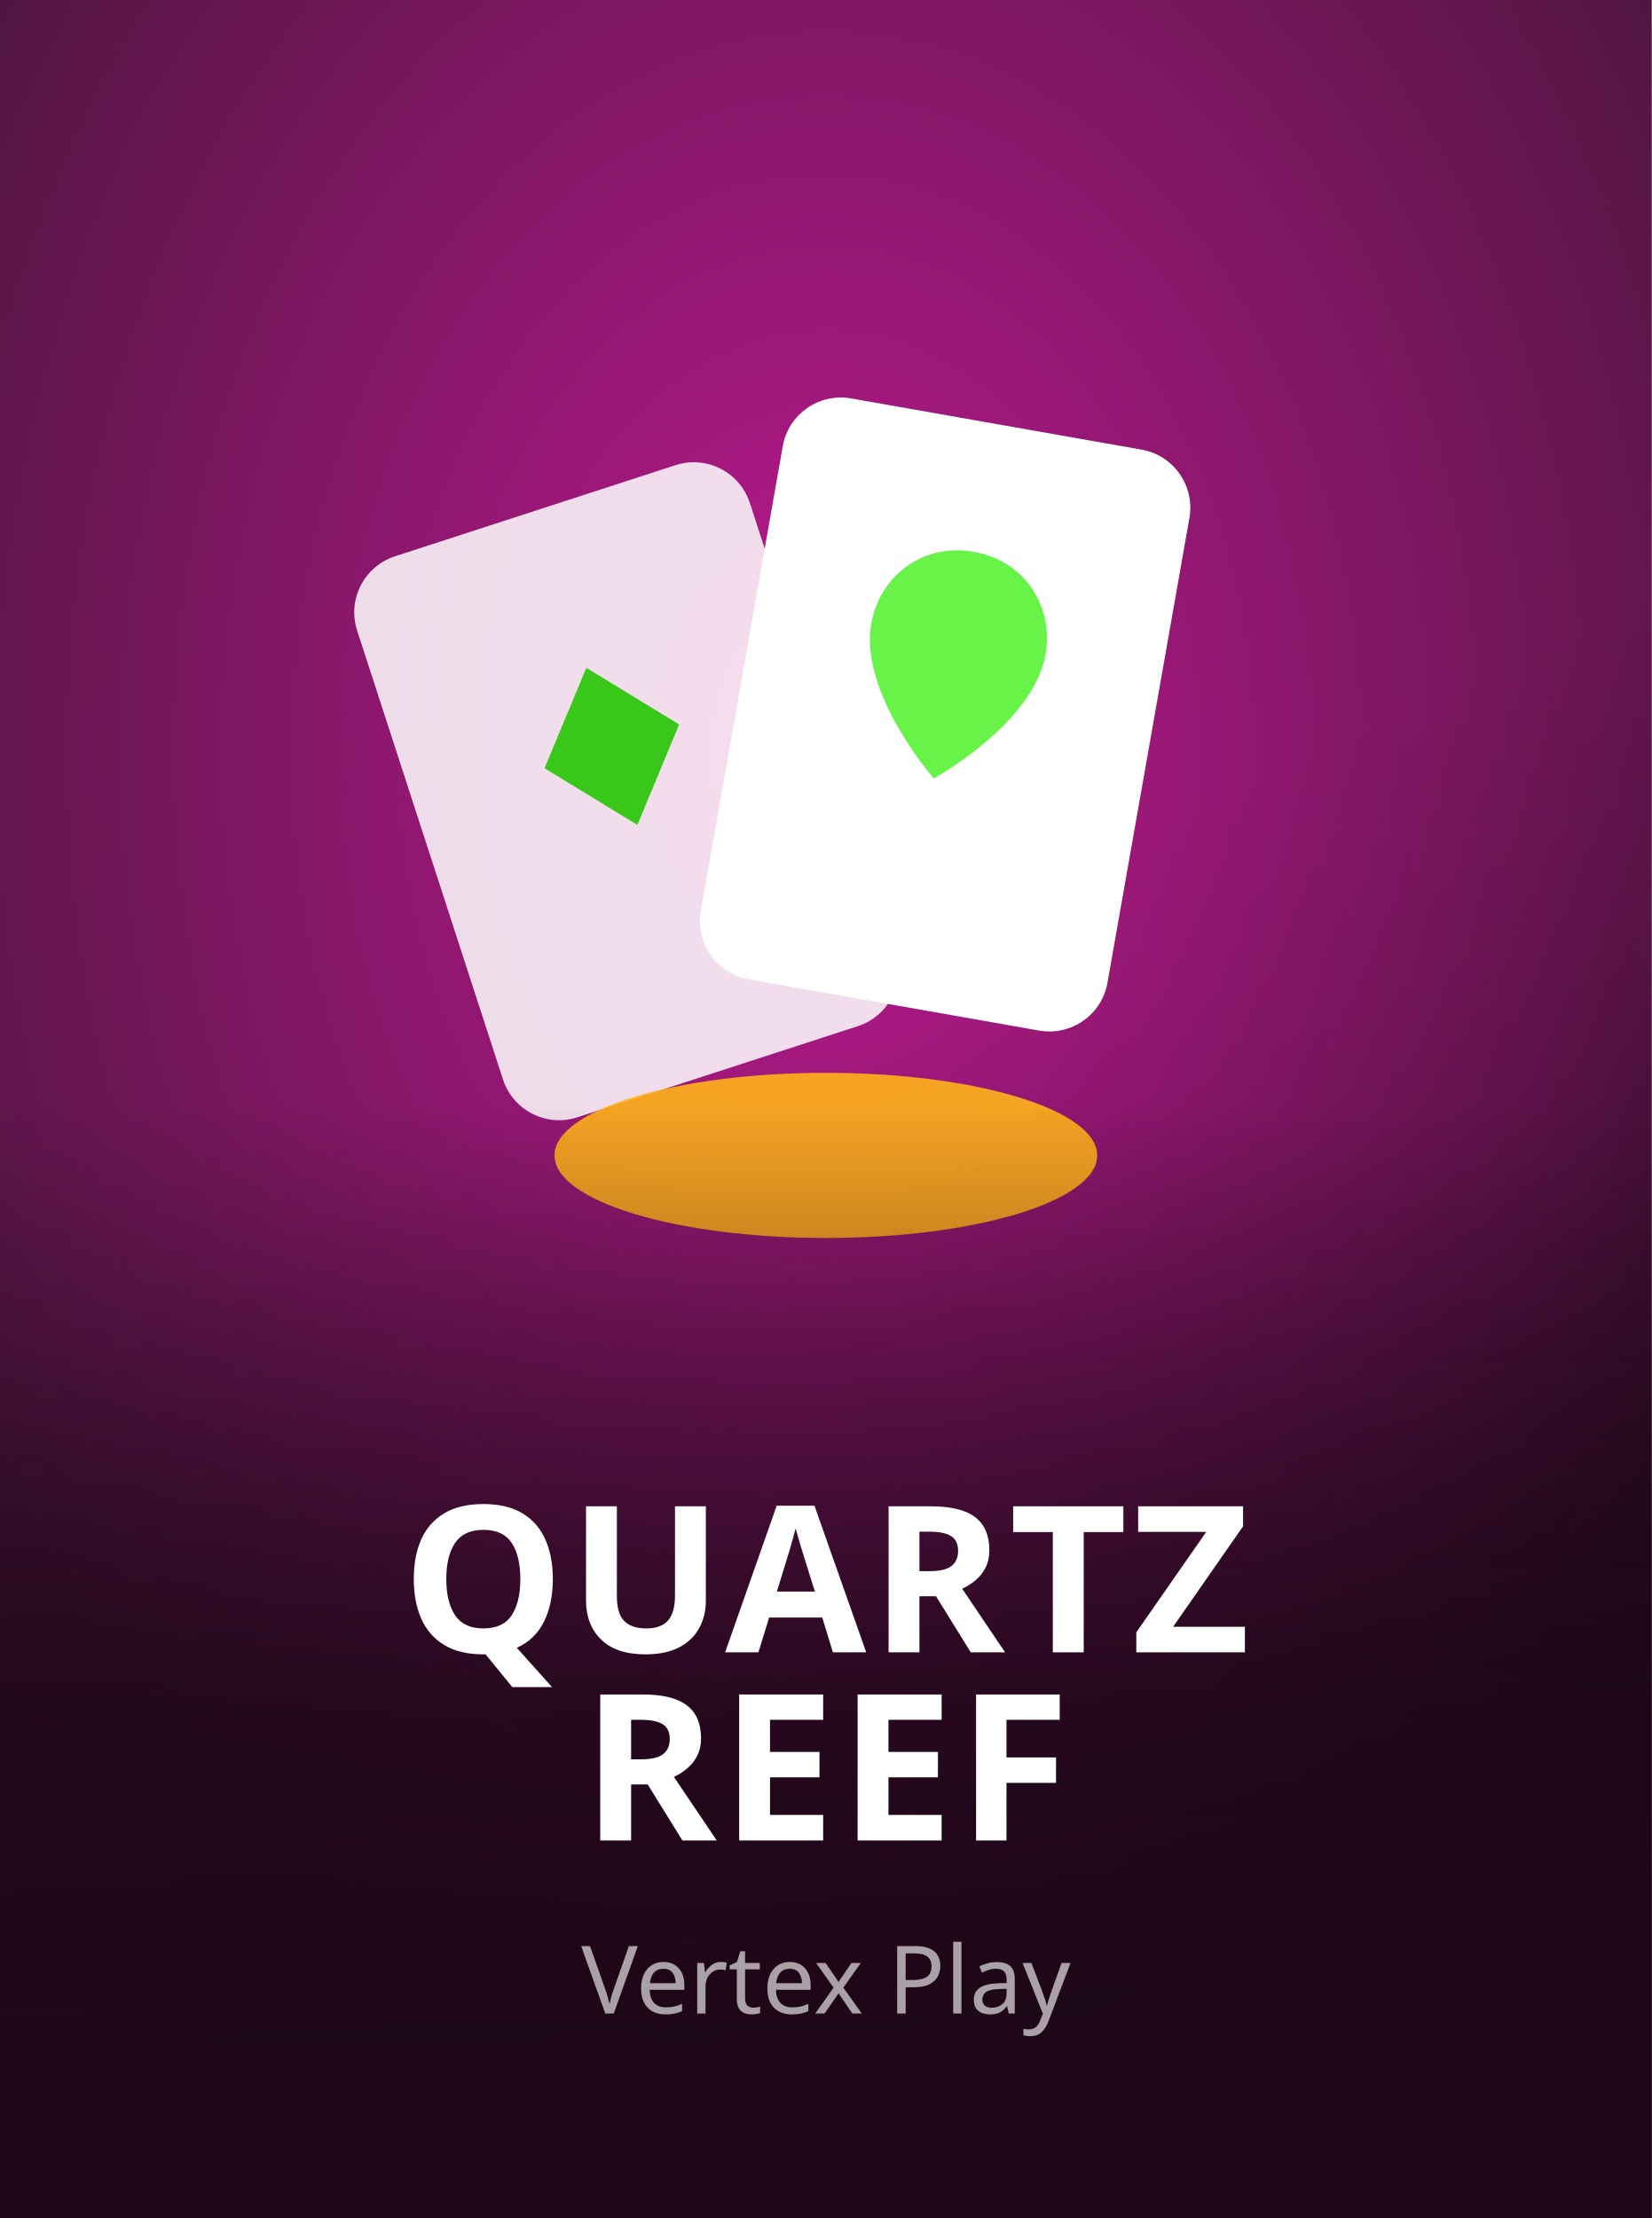
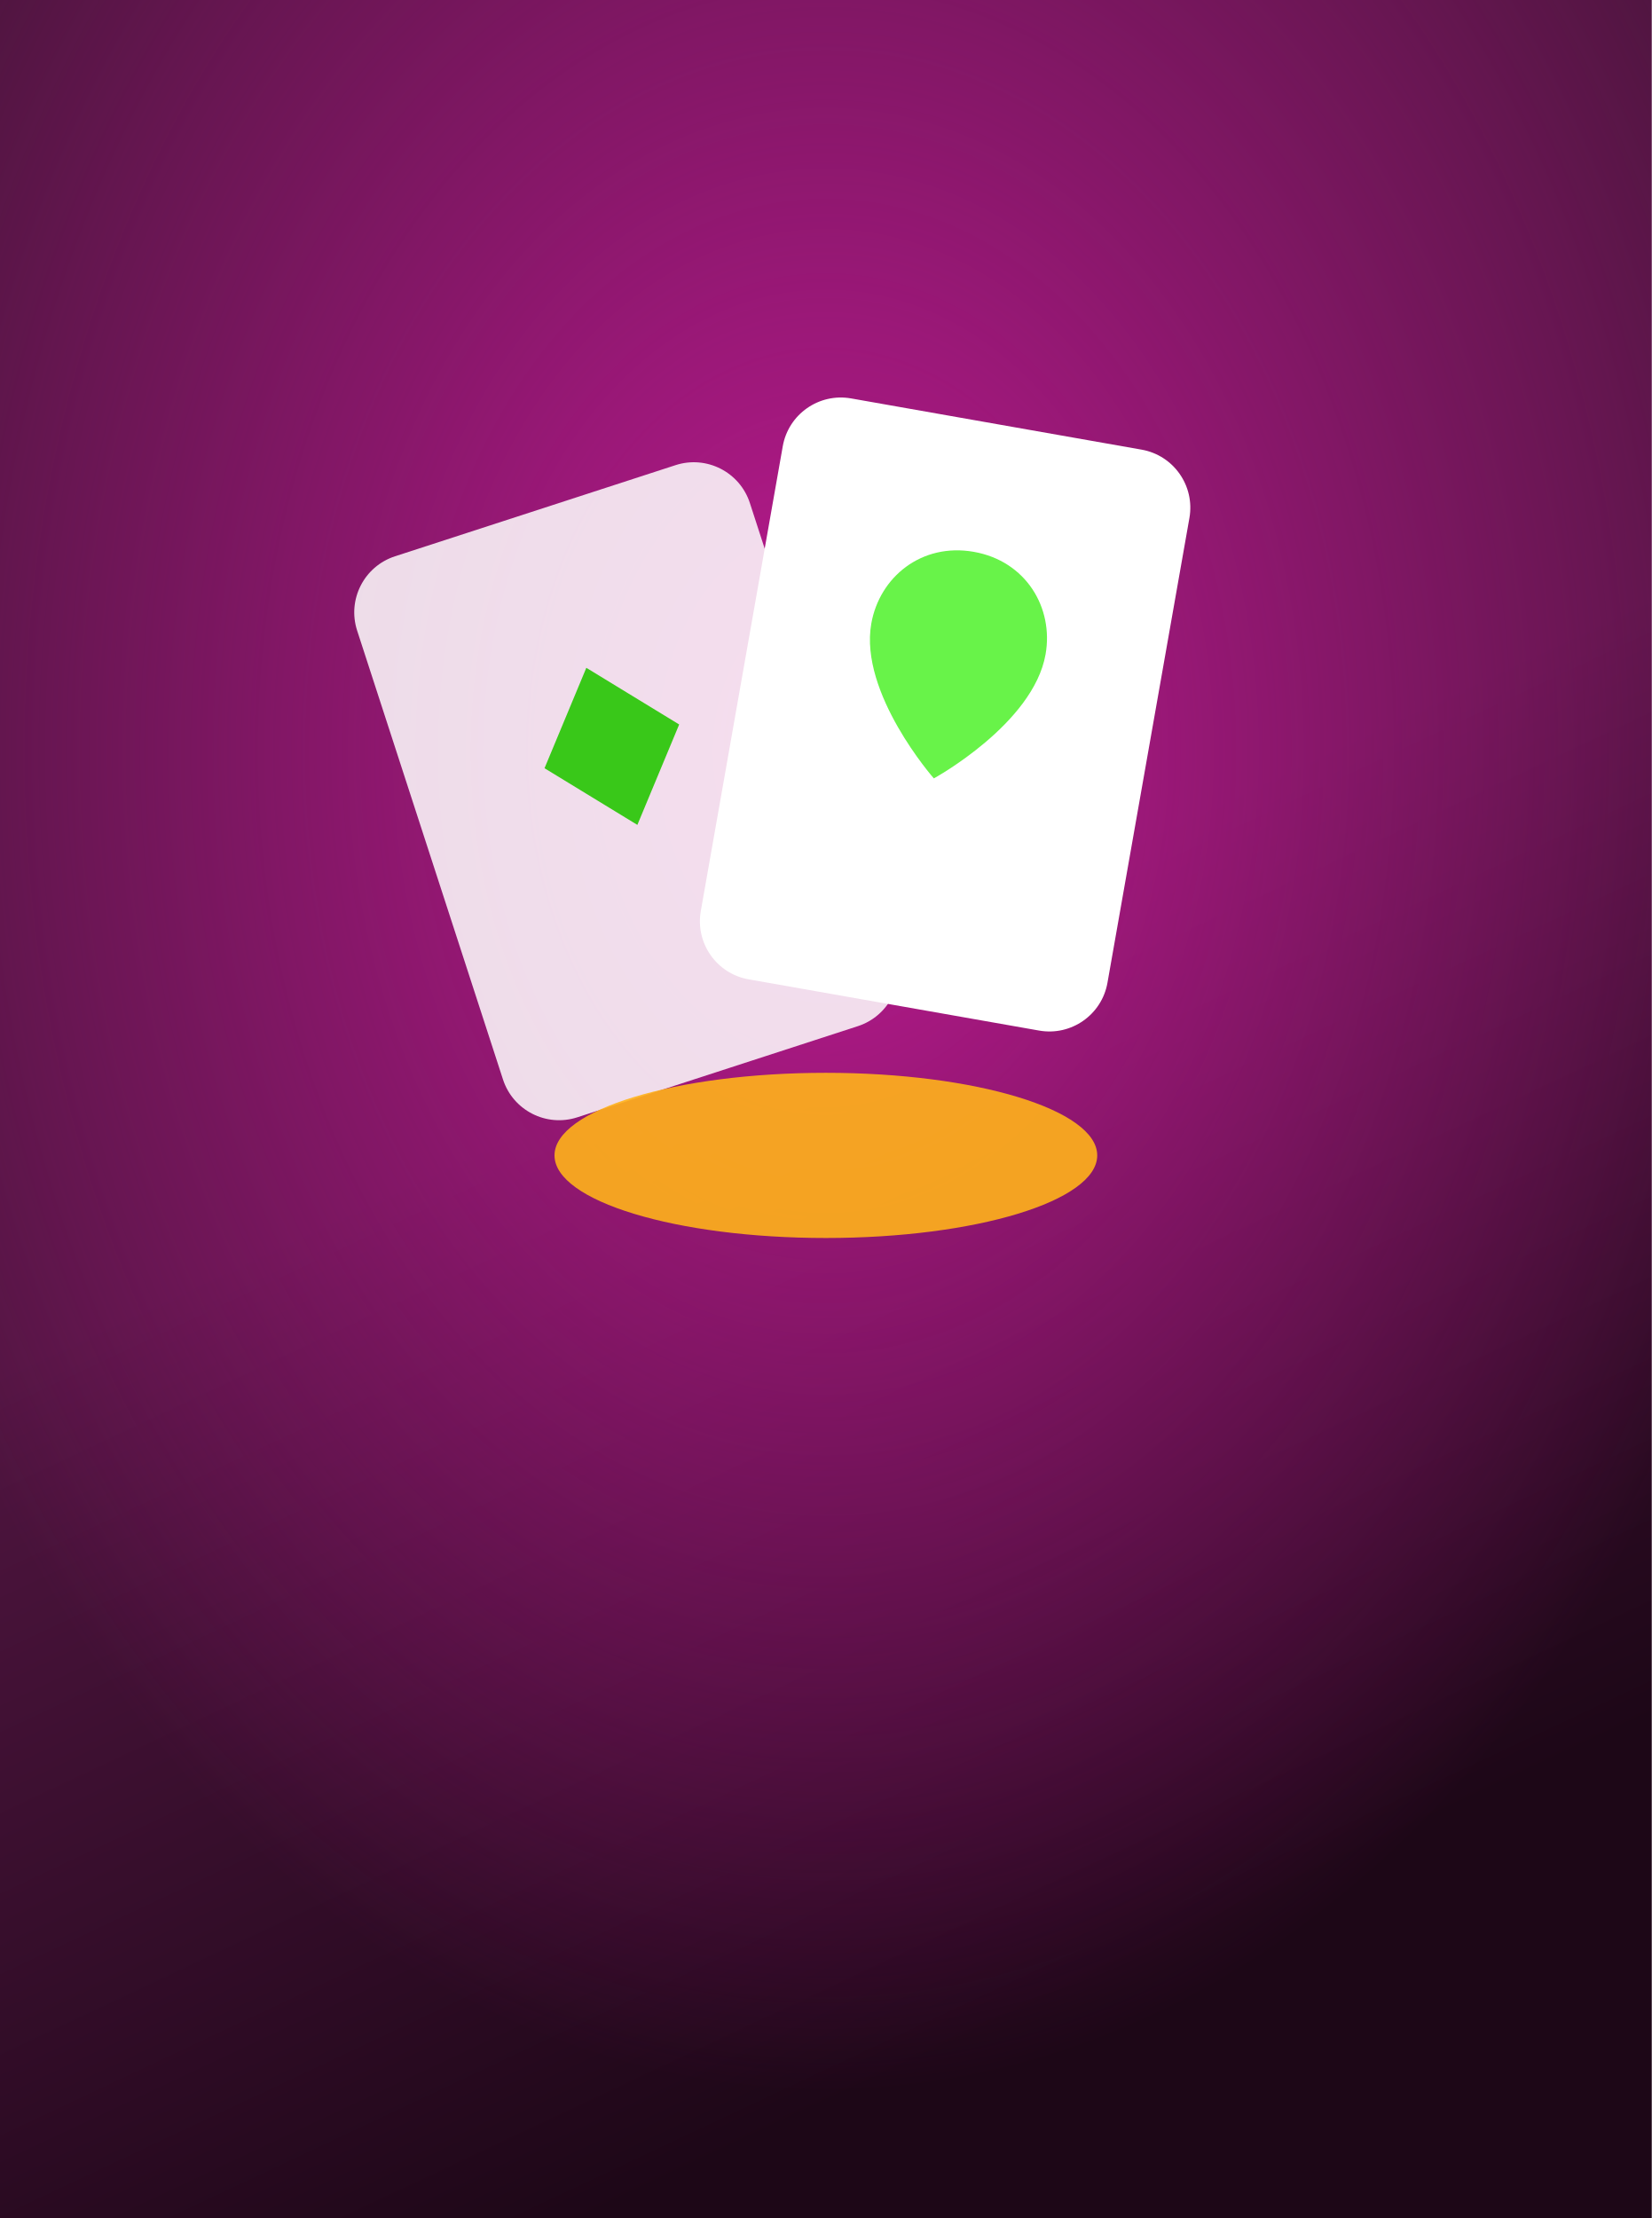
- <svg xmlns="http://www.w3.org/2000/svg" viewBox="0 0 420 564" width="420" height="564" role="img" aria-label="Quartz Reef">
+ <svg xmlns="http://www.w3.org/2000/svg" viewBox="0 0 420 564" width="420" height="564" role="img" aria-label="Quartz Reef by Vertex Play">
  <defs>
    <linearGradient id="bg" x1="0" y1="0" x2="0.35" y2="1">
      <stop offset="0" stop-color="hsl(316 58% 20%)" />
      <stop offset="0.55" stop-color="hsl(316 58% 20%)" />
      <stop offset="1" stop-color="hsl(316 62% 7%)" />
    </linearGradient>
    <radialGradient id="glow" cx="0.5" cy="0.34" r="0.6">
      <stop offset="0" stop-color="hsl(316 78% 46%)" stop-opacity="0.85" />
      <stop offset="1" stop-color="hsl(316 78% 46%)" stop-opacity="0" />
    </radialGradient>
-     <linearGradient id="foot" x1="0" y1="0" x2="0" y2="1">
-       <stop offset="0" stop-color="hsl(316 62% 7%)" stop-opacity="0" />
-       <stop offset="0.55" stop-color="hsl(316 62% 7%)" stop-opacity="0.85" />
-       <stop offset="1" stop-color="hsl(316 62% 7%)" />
-     </linearGradient>
  </defs>
  <rect width="420" height="564" fill="url(#bg)" />
  <rect width="420" height="564" fill="url(#glow)" />
  <path d="M-197 8v10M-202 13h10" stroke="#fff" stroke-width="2.5" stroke-linecap="round" opacity="0.08" />
  <path d="M-8 -133v-2M-7 -134h-2" stroke="#fff" stroke-width="2.5" stroke-linecap="round" opacity="-0.04" />
  <path d="M-31 -323v10M-36 -318h10" stroke="#fff" stroke-width="2.5" stroke-linecap="round" opacity="-0.10" />
  <path d="M-224 -28v10M-229 -23h10" stroke="#fff" stroke-width="2.5" stroke-linecap="round" opacity="-0.13" />
  <path d="M-153 -139v6M-156 -136h6" stroke="#fff" stroke-width="2.5" stroke-linecap="round" opacity="0.01" />
  <g transform="translate(60.0 41.8) scale(1.5)">
    <g transform="rotate(-18 100 110)">
      <rect x="34" y="46" width="70" height="100" rx="10" fill="#fff" opacity="0.85" />
      <path d="M69 74 l12 14-12 14-12-14 12-14Z" fill="hsl(109 78% 44%)" />
    </g>
    <g transform="rotate(10 100 110)">
      <rect x="82" y="40" width="70" height="100" rx="10" fill="#fff" />
      <path d="M117 62c9 0 15 7 15 15 0 12-15 24-15 24s-15-12-15-24c0-8 6-15 15-15Z" fill="hsl(109 88% 62%)" />
    </g>
    <ellipse cx="100" cy="168" rx="46" ry="14" fill="#FFB319" opacity="0.9" />
  </g>
-   <rect y="282" width="420" height="282" fill="url(#foot)" />
-   <text x="210" y="420.16" text-anchor="middle" font-family="'Space Grotesk',system-ui,sans-serif" font-size="52" font-weight="700" letter-spacing="1" fill="#fff">QUARTZ</text>
-   <text x="210" y="468" text-anchor="middle" font-family="'Space Grotesk',system-ui,sans-serif" font-size="52" font-weight="700" letter-spacing="1" fill="#fff">REEF</text>
-   <text x="210" y="512" text-anchor="middle" font-family="'DM Sans',system-ui,sans-serif" font-size="24" font-weight="500" fill="#fff" opacity="0.62">Vertex Play</text>
</svg>
